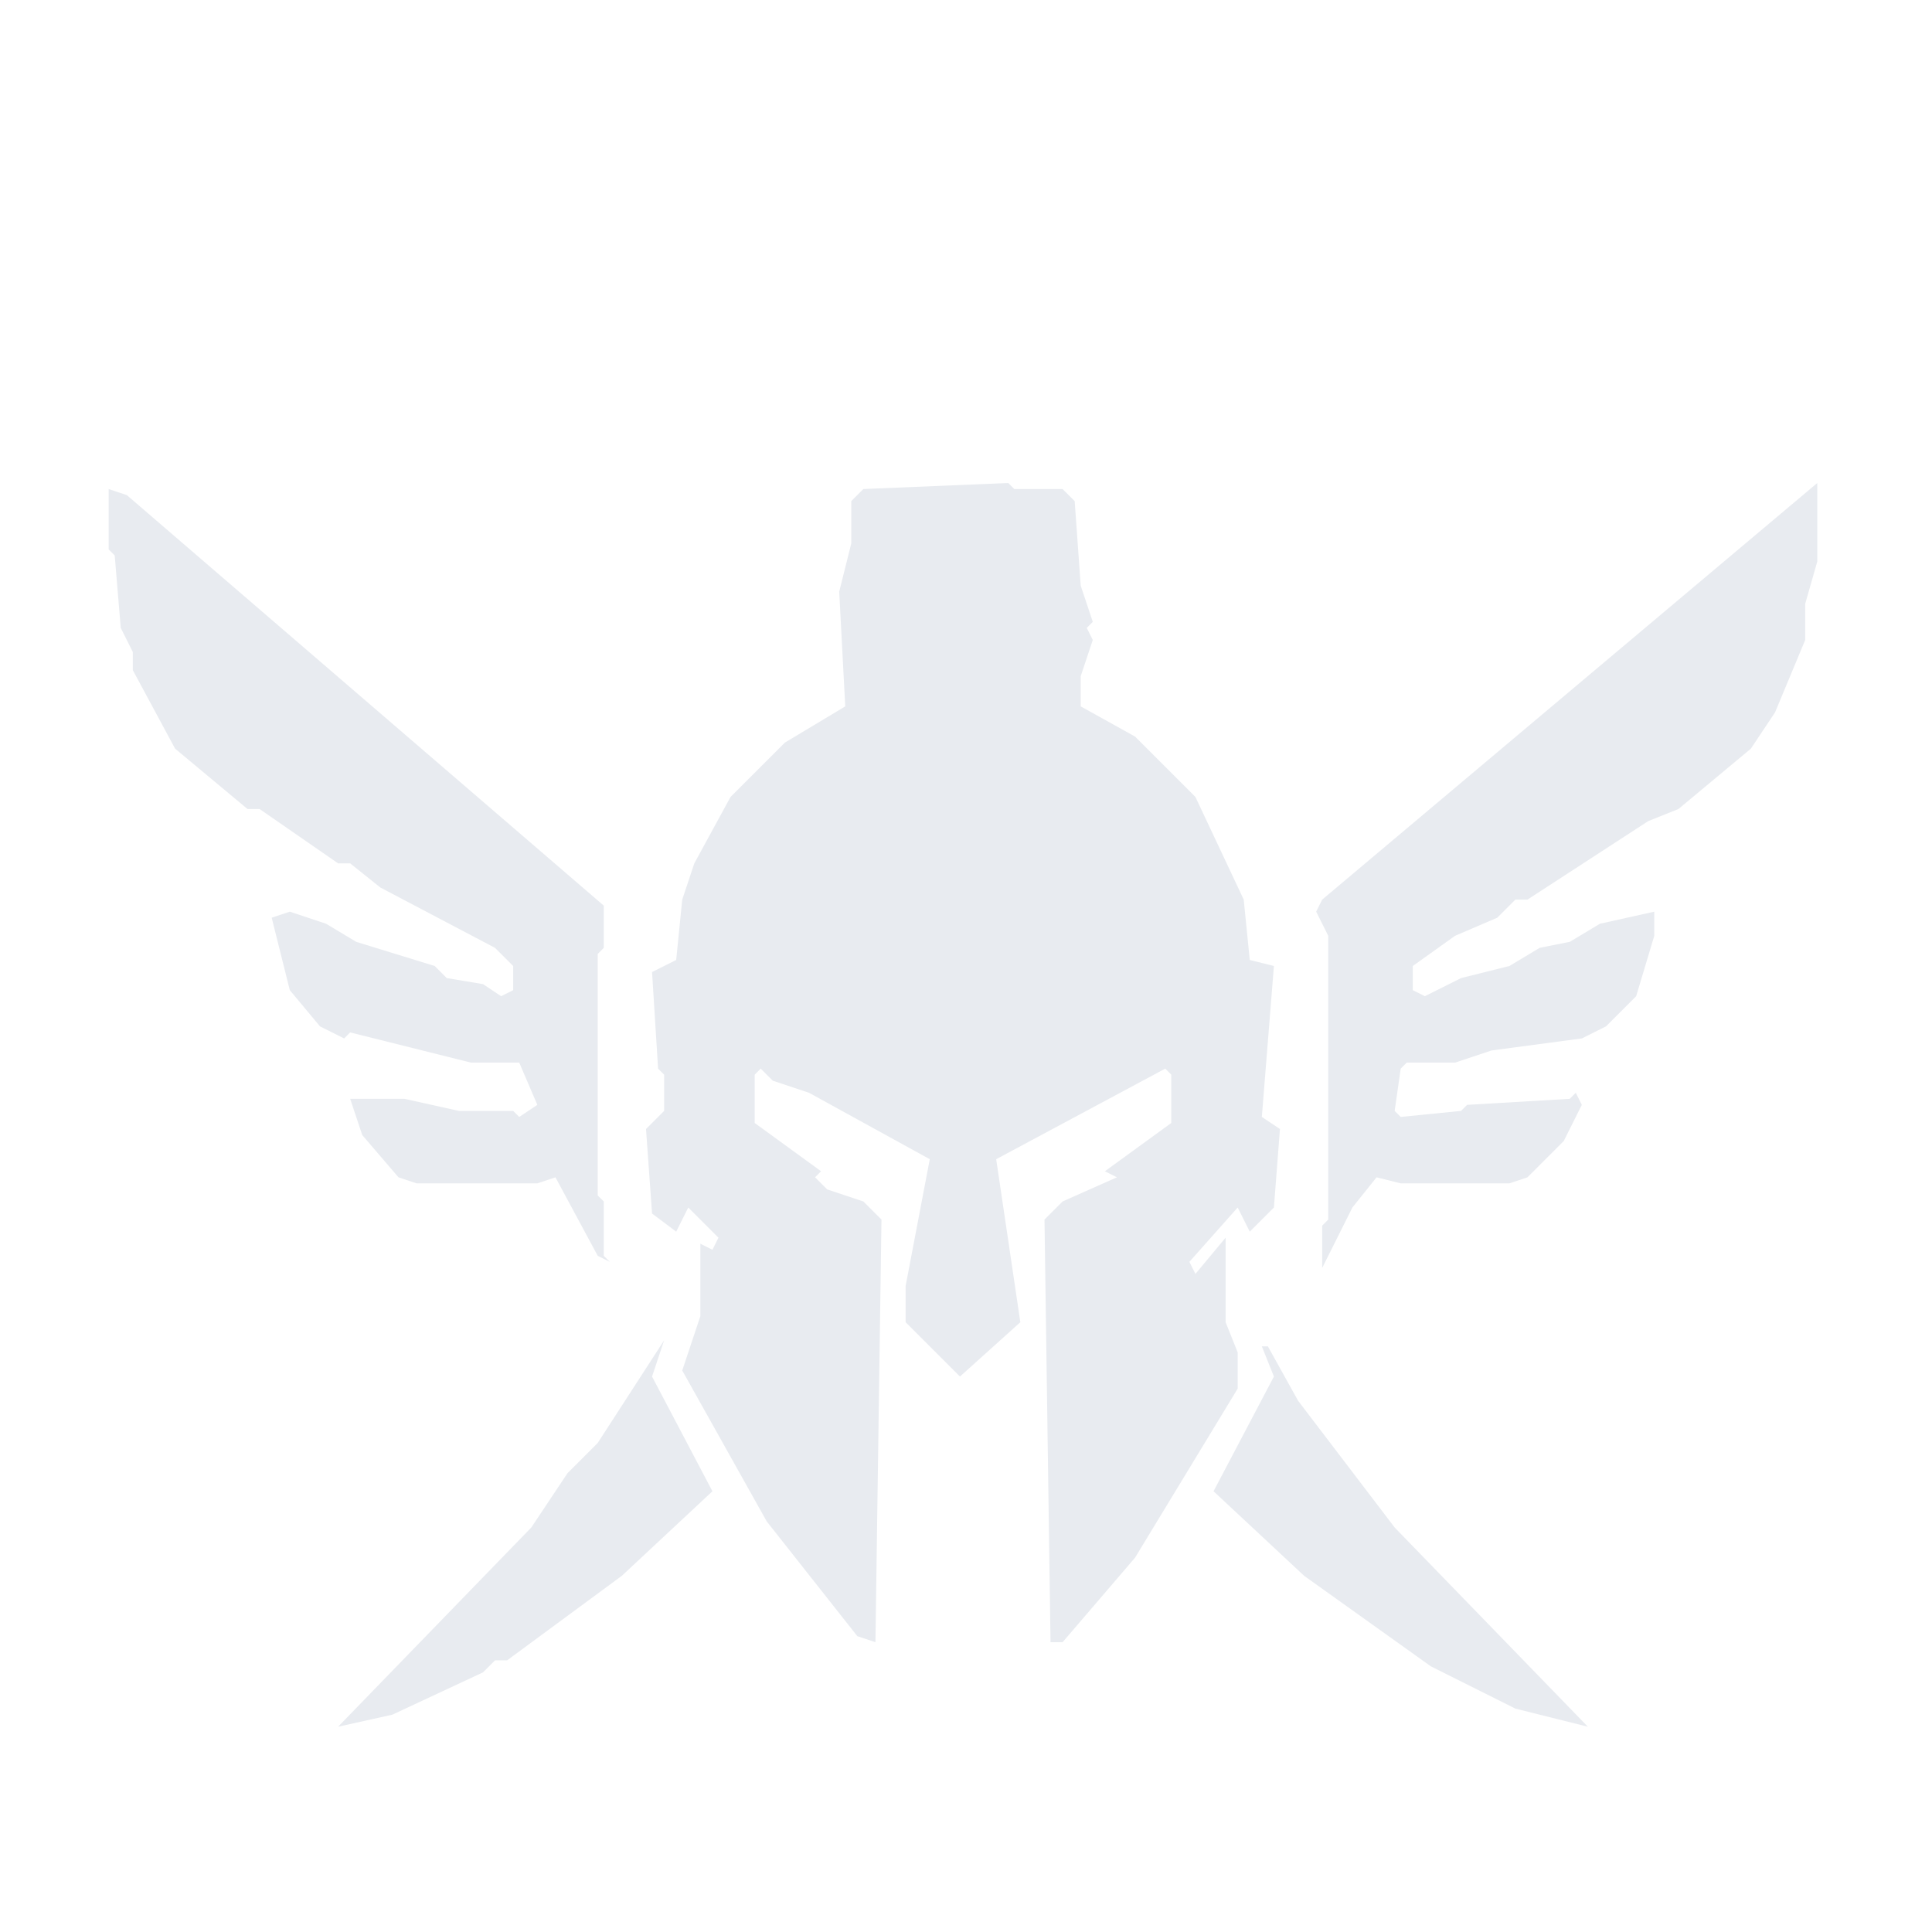
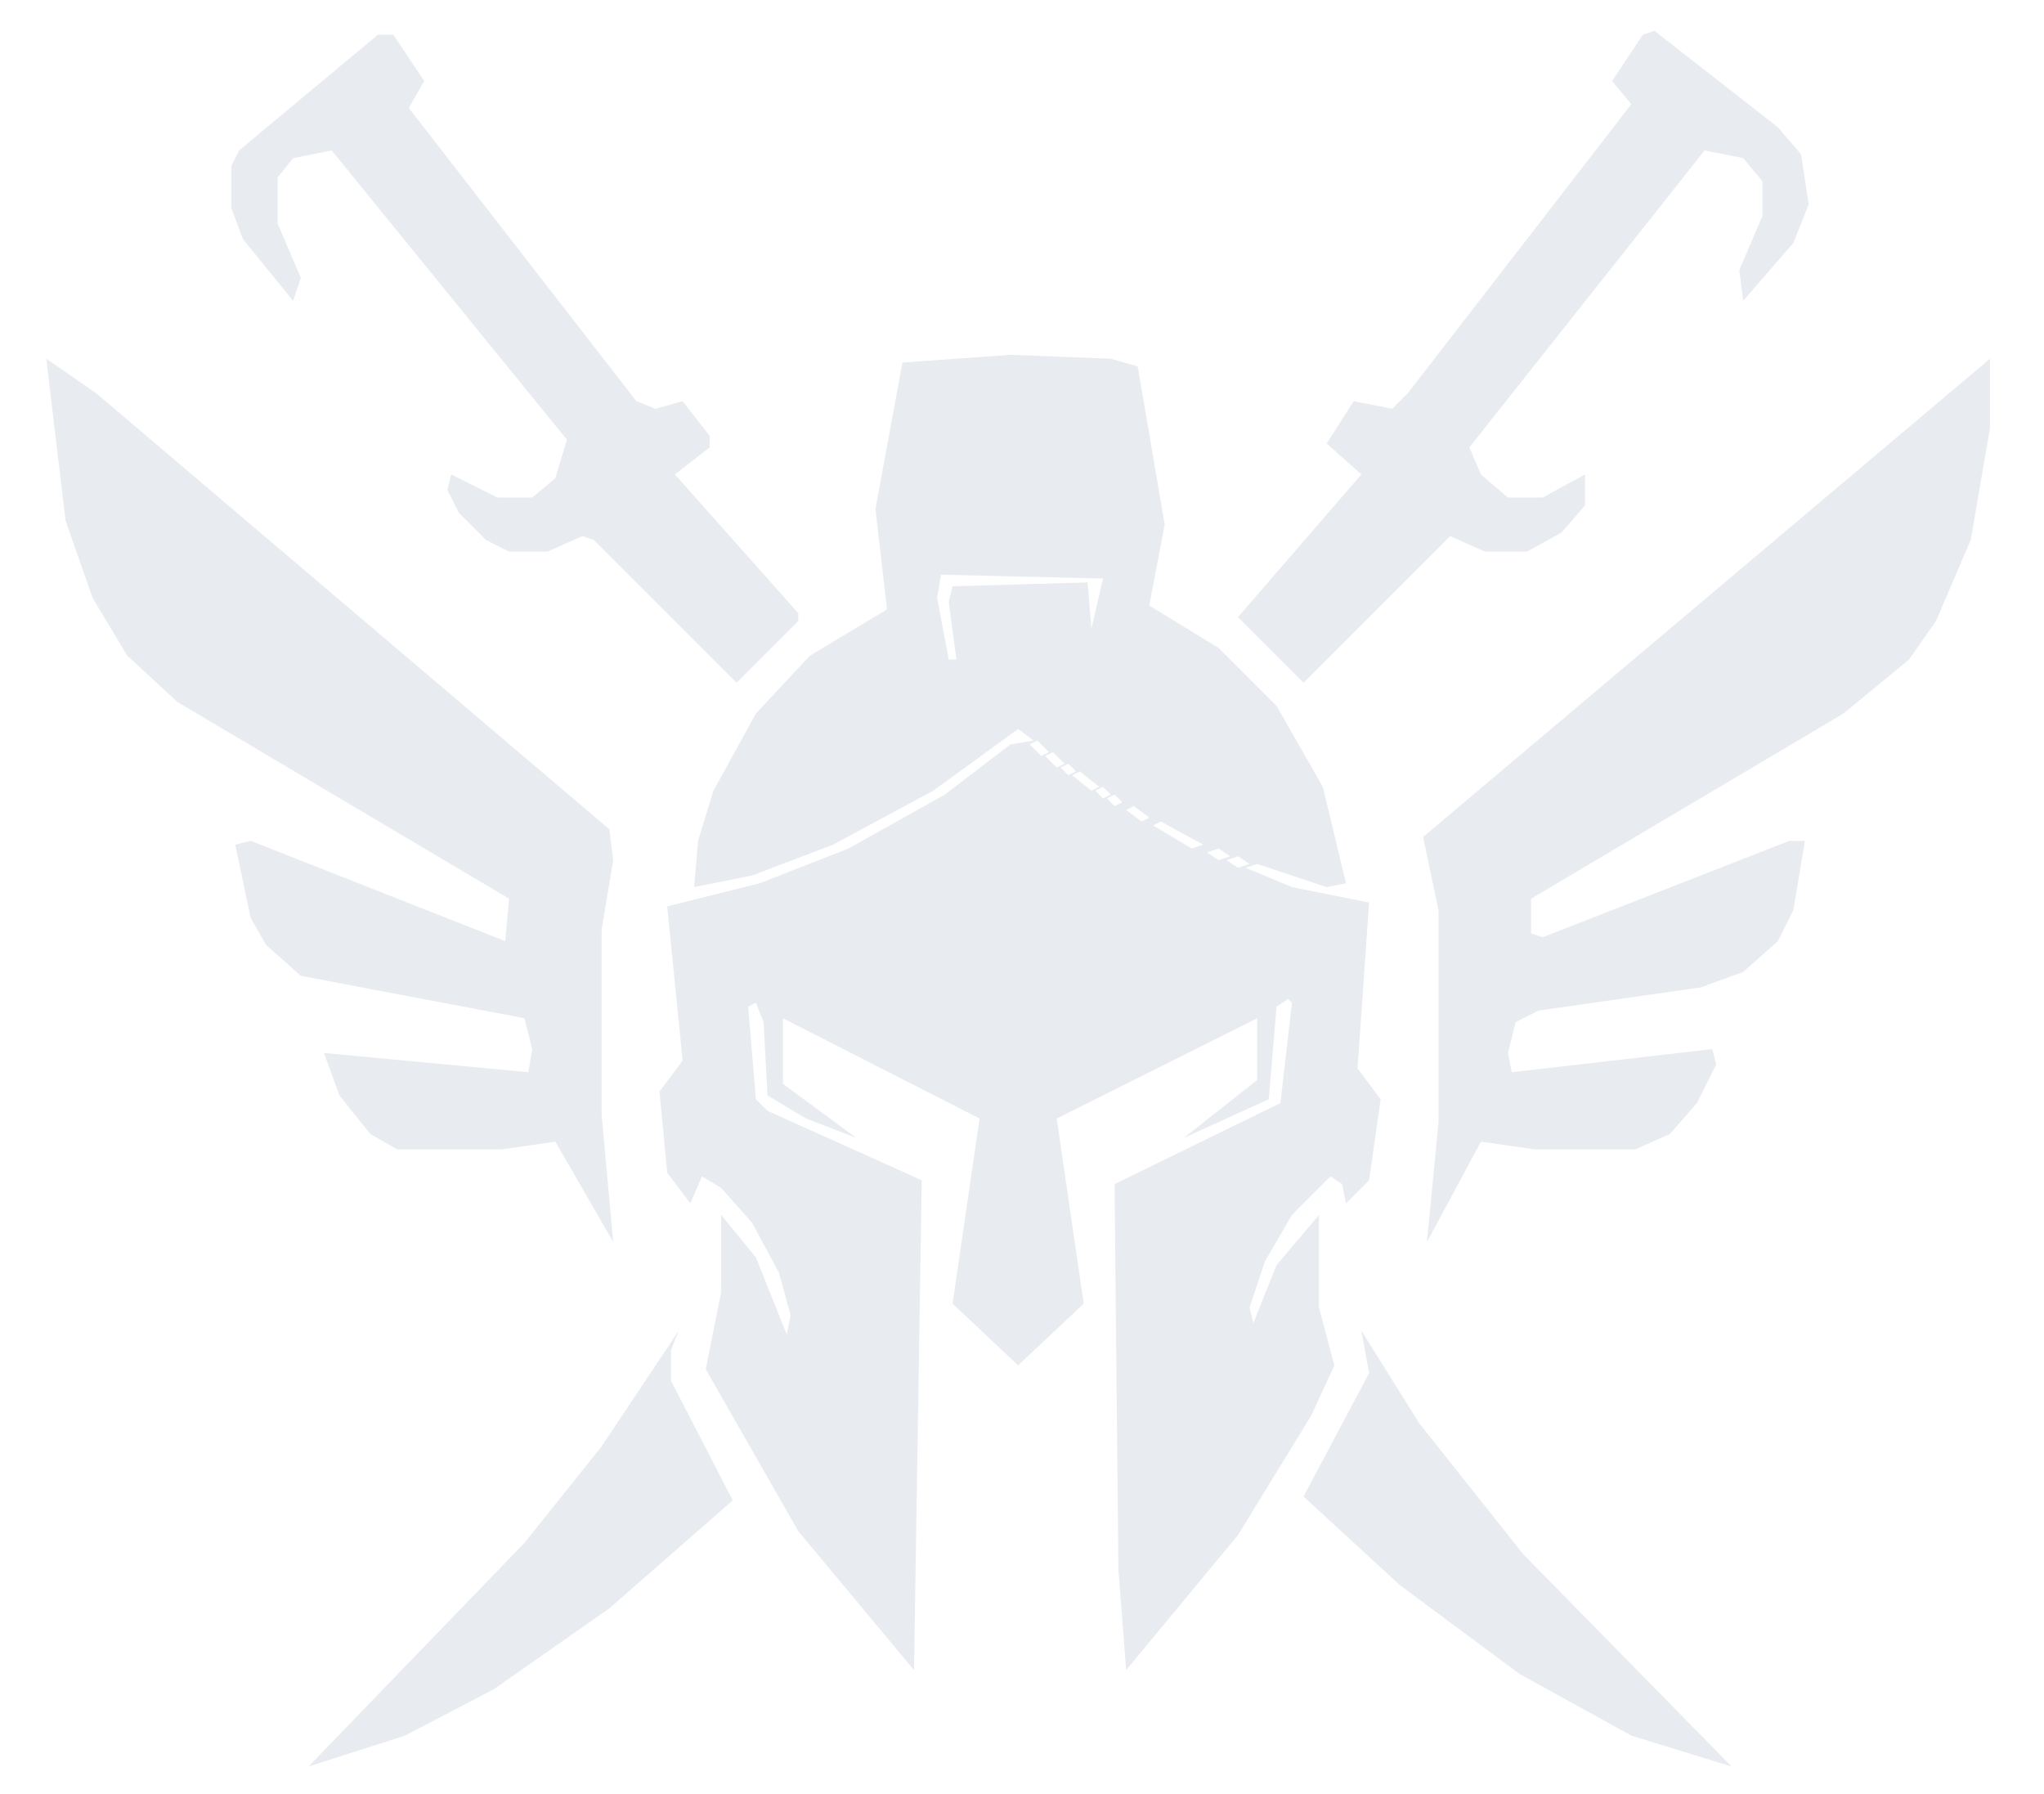
- <svg xmlns="http://www.w3.org/2000/svg" viewBox="0 0 320 320">
-   <path fill="#e8ebf0" fill-rule="evenodd" d="M209,223 L211,228 L201,247 L216,261 L237,276 L251,283 L263,286 L231,253 L215,232 L210,223ZM110,222 L99,239 L94,244 L88,253 L56,286 L65,284 L80,277 L82,275 L84,275 L103,261 L118,247 L108,228ZM18,81 L18,91 L19,92 L20,104 L22,108 L22,111 L29,124 L41,134 L43,134 L56,143 L58,143 L63,147 L82,157 L85,160 L85,164 L83,165 L80,163 L74,162 L72,160 L59,156 L54,153 L48,151 L45,152 L48,164 L53,170 L57,172 L58,171 L78,176 L86,176 L89,183 L86,185 L85,184 L76,184 L67,182 L58,182 L60,188 L66,195 L69,196 L89,196 L92,195 L99,208 L101,209 L100,208 L100,199 L99,198 L99,158 L100,157 L100,150 L21,82ZM301,80 L219,149 L218,151 L220,155 L220,202 L219,203 L219,210 L224,200 L228,195 L232,196 L250,196 L253,195 L259,189 L262,183 L261,181 L260,182 L243,183 L242,184 L232,185 L231,184 L232,177 L233,176 L241,176 L247,174 L262,172 L266,170 L271,165 L274,155 L274,151 L265,153 L260,156 L255,157 L250,160 L242,162 L236,165 L234,164 L234,160 L241,155 L248,152 L251,149 L253,149 L273,136 L278,134 L290,124 L294,118 L299,106 L299,100 L301,93ZM143,81 L141,83 L141,90 L139,98 L140,117 L130,123 L121,132 L115,143 L113,149 L112,159 L108,161 L109,177 L110,178 L110,184 L107,187 L108,201 L112,204 L114,200 L119,205 L118,207 L116,206 L116,218 L113,227 L127,252 L142,271 L145,272 L146,202 L143,199 L137,197 L135,195 L136,194 L125,186 L125,178 L126,177 L128,179 L134,181 L154,192 L150,213 L150,219 L159,228 L169,219 L165,192 L193,177 L194,178 L194,186 L183,194 L185,195 L176,199 L173,202 L174,272 L176,272 L188,258 L205,230 L205,224 L203,219 L203,205 L198,211 L197,209 L205,200 L207,204 L211,200 L212,187 L209,185 L211,160 L207,159 L206,149 L198,132 L188,122 L179,117 L179,112 L181,106 L180,104 L181,103 L179,97 L178,83 L176,81 L168,81 L167,80Z" />
+ <svg xmlns="http://www.w3.org/2000/svg" viewBox="0 0 530 465">
+   <path fill="#e8ebf0" fill-rule="evenodd" d="M353,345 L355,356 L338,388 L363,411 L394,434 L423,450 L449,458 L395,403 L368,369Z M176,345 L156,375 L136,400 L80,458 L105,450 L128,438 L158,417 L190,389 L174,358 L174,350Z M516,93 L369,217 L373,236 L373,291 L370,322 L384,296 L398,298 L424,298 L433,294 L440,286 L445,276 L444,272 L392,278 L391,273 L393,265 L399,262 L441,256 L452,252 L461,244 L465,236 L468,218 L464,218 L400,243 L397,242 L397,233 L478,185 L495,171 L502,161 L511,140 L516,111Z M12,93 L17,135 L24,155 L33,170 L46,182 L132,233 L131,244 L65,218 L61,219 L65,238 L69,245 L78,253 L136,264 L138,272 L137,278 L84,273 L88,284 L96,294 L103,298 L130,298 L144,296 L159,322 L156,289 L156,241 L159,223 L158,215 L25,102Z M234,94 L227,132 L230,158 L210,170 L196,185 L185,205 L181,218 L180,230 L195,227 L216,219 L242,205 L264,189 L268,192 L262,193 L245,206 L220,220 L197,229 L173,235 L177,275 L171,283 L173,304 L179,312 L182,305 L187,308 L195,317 L202,330 L205,341 L204,346 L196,326 L187,315 L187,335 L183,355 L207,397 L237,433 L239,306 L199,288 L196,285 L194,261 L196,260 L198,265 L199,284 L209,290 L222,295 L203,281 L203,264 L254,290 L247,338 L264,354 L281,338 L274,290 L326,264 L326,280 L307,295 L329,285 L331,261 L334,259 L335,260 L332,286 L289,307 L290,407 L292,433 L321,398 L340,367 L346,354 L342,339 L342,315 L331,328 L325,343 L324,339 L328,327 L335,315 L345,305 L348,307 L349,312 L355,306 L358,285 L352,277 L355,234 L335,230 L323,225 L326,224 L344,230 L349,229 L343,204 L331,183 L316,168 L298,157 L302,136 L295,95 L288,93 L262,92Z M318,223 L321,222 L324,224 L321,225Z M313,221 L316,220 L319,222 L316,223Z M299,214 L301,213 L312,219 L309,220Z M292,210 L294,209 L298,212 L296,213Z M287,207 L289,206 L291,208 L289,209Z M284,205 L286,204 L288,206 L286,207Z M278,201 L280,200 L285,204 L283,205Z M275,199 L277,198 L279,200 L277,201Z M271,196 L273,195 L276,198 L274,199Z M267,193 L269,192 L272,195 L270,196Z M246,171 L243,155 L244,149 L286,150 L283,163 L282,151 L247,152 L246,156 L248,171Z M429,8 L426,9 L418,21 L423,27 L365,102 L361,106 L351,104 L344,115 L353,123 L321,160 L338,177 L376,139 L385,143 L396,143 L405,138 L411,131 L411,123 L400,129 L391,129 L384,123 L381,116 L442,39 L452,41 L457,47 L457,56 L451,70 L452,78 L465,63 L469,53 L467,40 L461,33Z M98,9 L62,39 L60,43 L60,54 L63,62 L76,78 L78,72 L72,58 L72,46 L76,41 L86,39 L147,114 L144,124 L138,129 L129,129 L117,123 L116,127 L119,133 L126,140 L132,143 L142,143 L151,139 L154,140 L191,177 L207,161 L207,159 L175,123 L184,116 L184,113 L177,104 L170,106 L165,104 L106,28 L110,21 L102,9Z" />
</svg>
